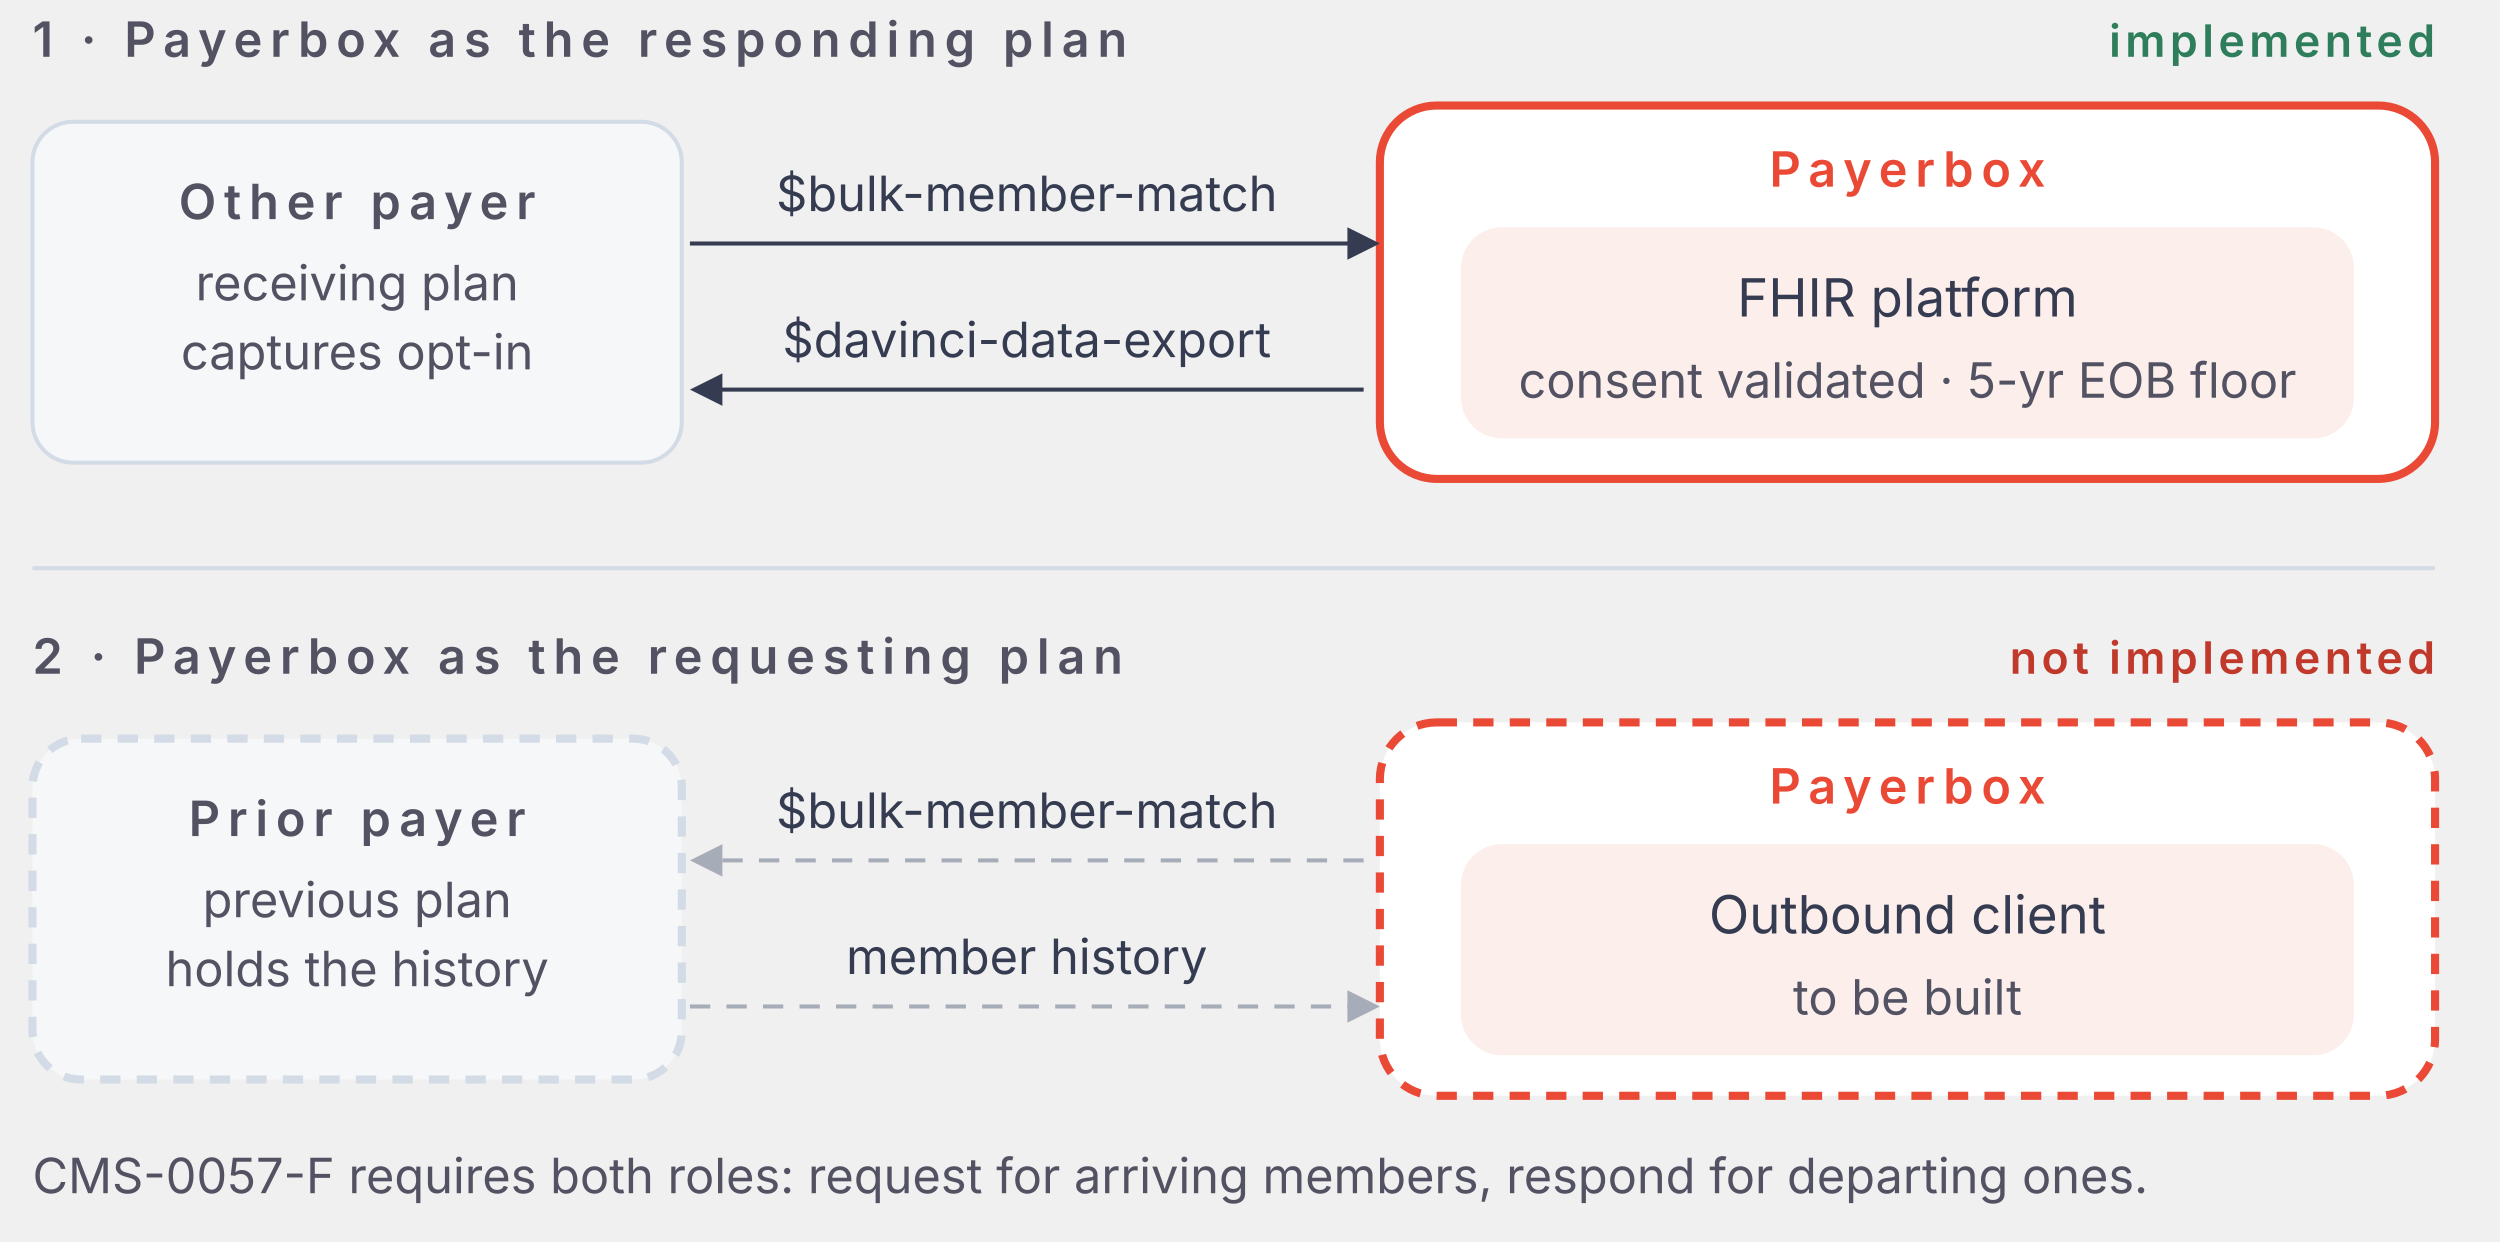
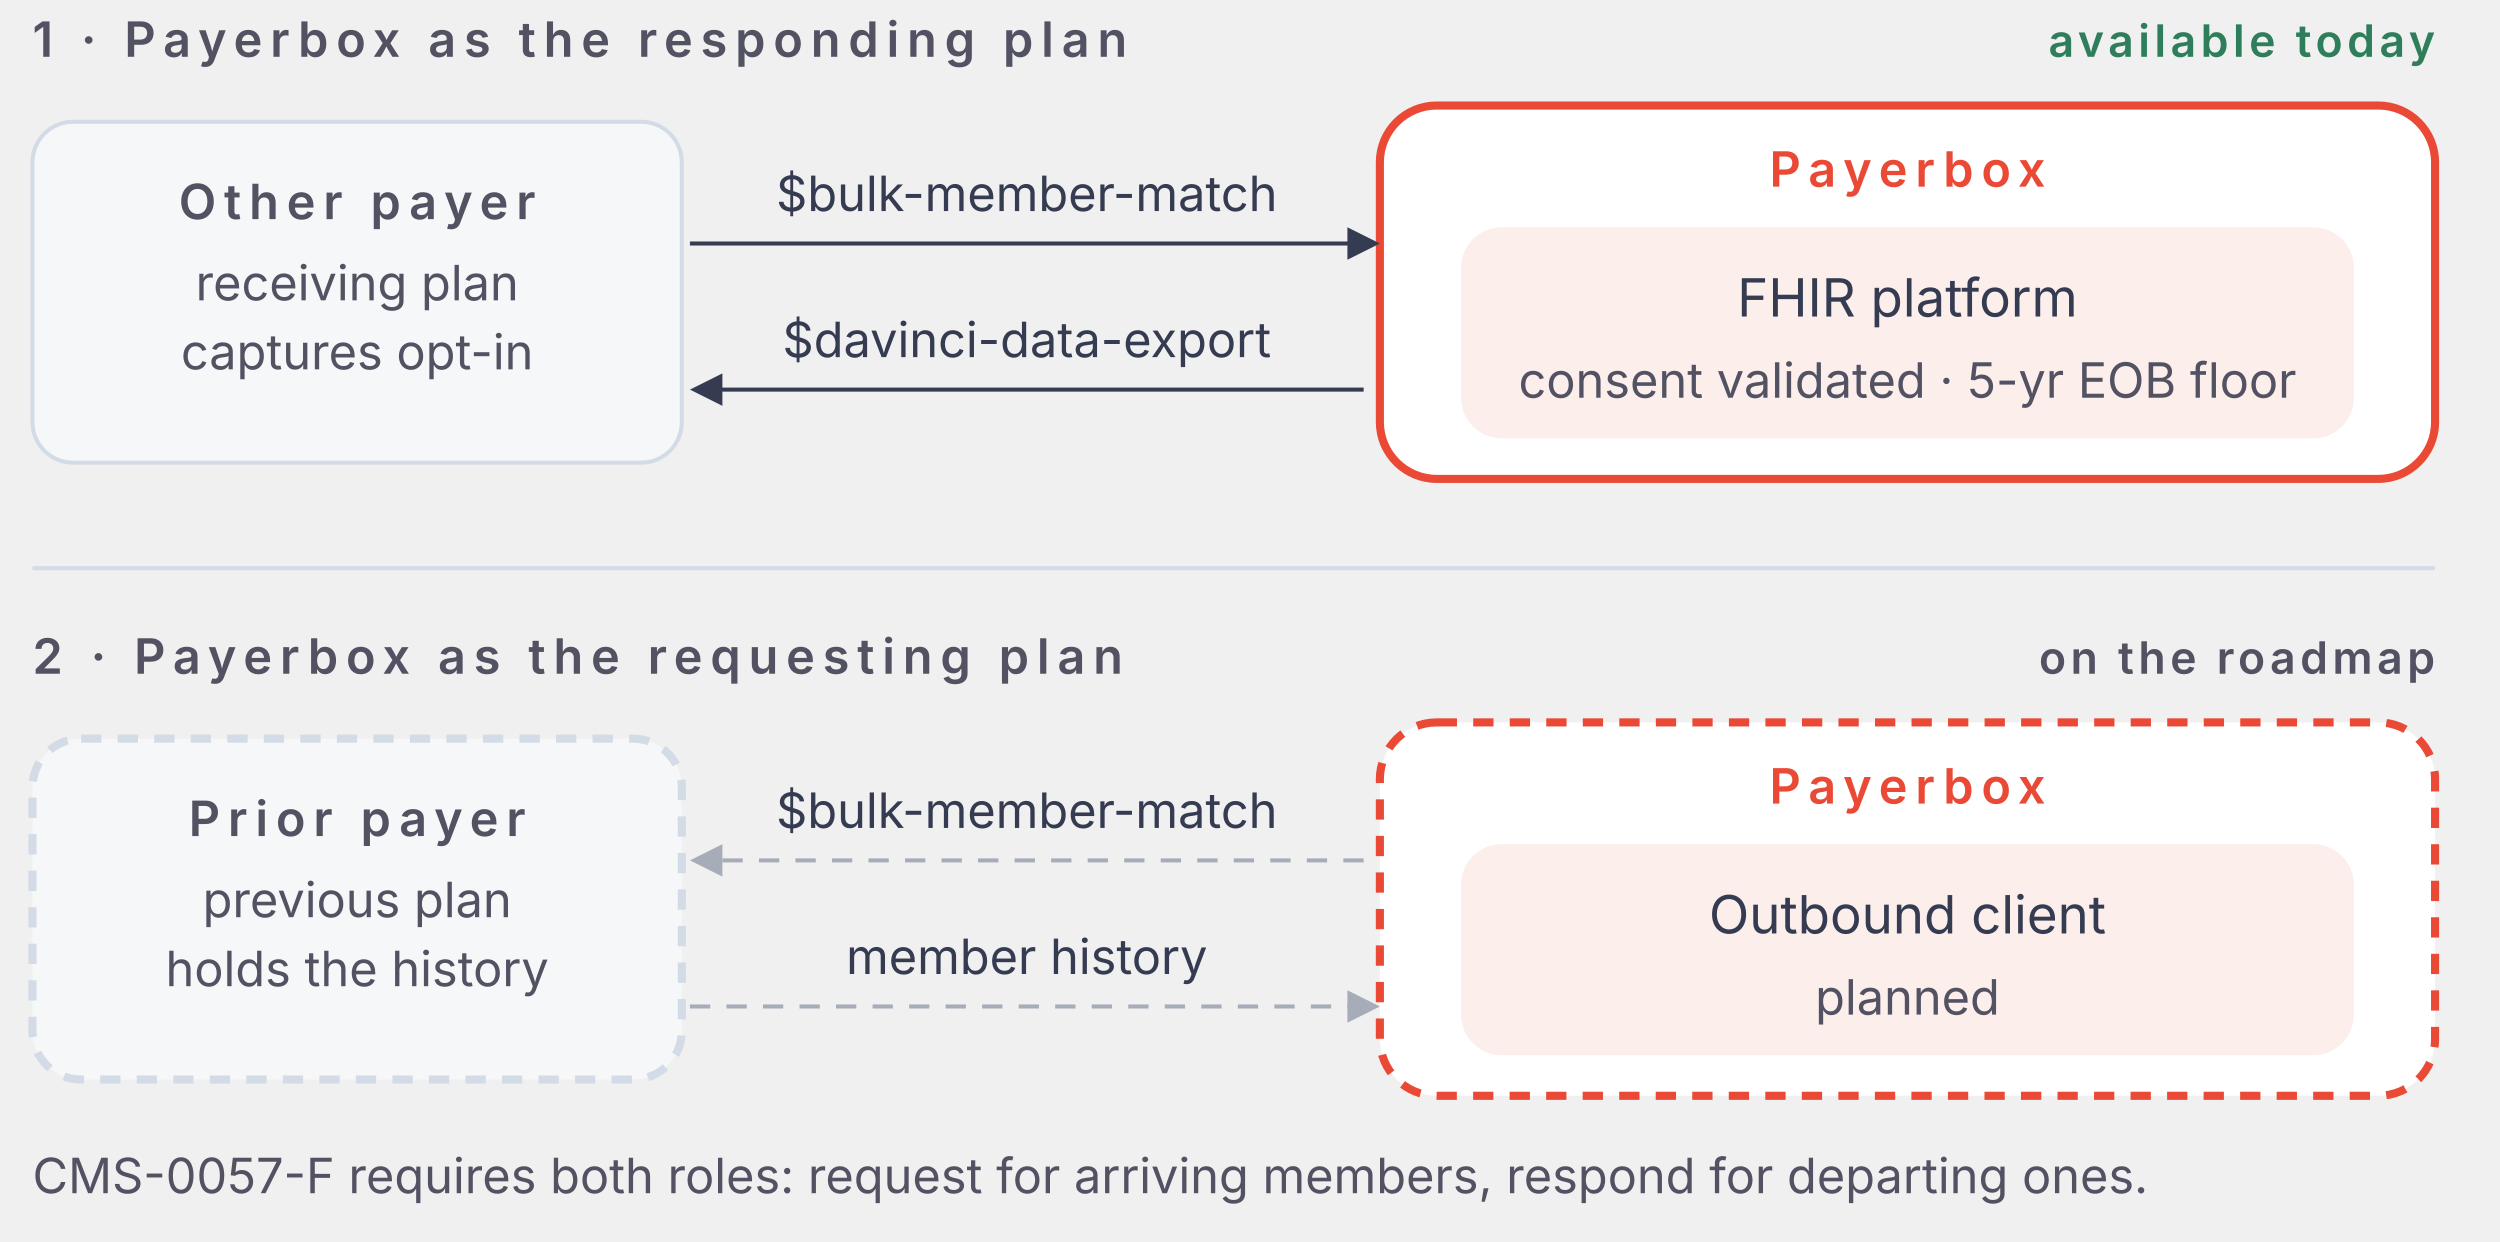
<svg xmlns="http://www.w3.org/2000/svg" viewBox="0 0 616 306" width="616" height="306" fill="none" preserveAspectRatio="xMidYMid meet" style="max-width:100%;height:auto;">
  <style>
    line, rect, polygon, path, circle, ellipse { vector-effect: non-scaling-stroke; }
    .d-group-title-red     { font: 600 12px/1.2 'Inter', system-ui, -apple-system, sans-serif; letter-spacing: 0.16em; text-transform: uppercase; fill: #EA4A35; }
    .d-group-title-neutral { font: 600 12px/1.2 'Inter', system-ui, -apple-system, sans-serif; letter-spacing: 0.16em; text-transform: uppercase; fill: #525263; }
    .d-card-title          { font: 400 13px/1.2 'Inter', system-ui, -apple-system, sans-serif; fill: #353B50; }
    .d-card-sub            { font: 400 12px/1.4 'Inter', system-ui, -apple-system, sans-serif; fill: #525263; }
    .d-conn-label          { font: 400 12px/1.2 'Inter', system-ui, -apple-system, sans-serif; fill: #353B50; }
    .d-muted               { fill: #8A8F9A; }
    .d-state-ok            { font: 600 11px/1.2 'Inter', system-ui, sans-serif; letter-spacing: 0.1em; text-transform: uppercase; fill: #2E7D5B; }
-     .d-state-gap           { font: 600 11px/1.2 'Inter', system-ui, sans-serif; letter-spacing: 0.1em; text-transform: uppercase; fill: #C0392B; }
+     .d-state-next          { font: 600 11px/1.2 'Inter', system-ui, sans-serif; letter-spacing: 0.1em; text-transform: uppercase; fill: #525263; }
  </style>
  <text x="8" y="14" class="d-group-title-neutral">1 · Payerbox as the responding plan</text>
-   <text x="600" y="14" text-anchor="end" class="d-state-ok">implemented</text>
+   <text x="600" y="14" text-anchor="end" class="d-state-ok">available today</text>
  <rect x="8" y="30" width="160" height="84" fill="#F6F7F8" stroke="#D3DBE6" stroke-width="1" rx="10" />
  <text x="88" y="54" text-anchor="middle" class="d-group-title-neutral">Other payer</text>
  <text x="88" y="74" text-anchor="middle" class="d-card-sub">receiving plan</text>
  <text x="88" y="91" text-anchor="middle" class="d-card-sub">captures opt-in</text>
  <rect x="340" y="26" width="260" height="92" fill="#FFFFFF" stroke="#EA4A35" stroke-width="2" rx="14" />
  <text x="470" y="46" text-anchor="middle" class="d-group-title-red">Payerbox</text>
  <rect x="360" y="56" width="220" height="52" fill="#FCEEEB" rx="10" />
  <text x="470" y="78" text-anchor="middle" class="d-card-title">FHIR platform</text>
  <text x="470" y="98" text-anchor="middle" class="d-card-sub">consent validated · 5-yr EOB floor</text>
  <line x1="170" y1="60" x2="336" y2="60" stroke="#353B50" stroke-width="1" />
  <polygon points="340,60 332,56 332,64" fill="#353B50" />
  <text x="253" y="52" text-anchor="middle" class="d-conn-label">$bulk-member-match</text>
  <line x1="336" y1="96" x2="174" y2="96" stroke="#353B50" stroke-width="1" />
  <polygon points="170,96 178,92 178,100" fill="#353B50" />
  <text x="253" y="88" text-anchor="middle" class="d-conn-label">$davinci-data-export</text>
  <line x1="8" y1="140" x2="600" y2="140" stroke="#D3DBE6" stroke-width="1" />
  <text x="8" y="166" class="d-group-title-neutral">2 · Payerbox as the requesting plan</text>
-   <text x="600" y="166" text-anchor="end" class="d-state-gap">not implemented</text>
+   <text x="600" y="166" text-anchor="end" class="d-state-next">on the roadmap</text>
  <rect x="8" y="182" width="160" height="84" fill="#F6F7F8" stroke="#D3DBE6" stroke-width="2" stroke-dasharray="5 4" rx="12" />
  <text x="88" y="206" text-anchor="middle" class="d-group-title-neutral">Prior payer</text>
  <text x="88" y="226" text-anchor="middle" class="d-card-sub">previous plan</text>
  <text x="88" y="243" text-anchor="middle" class="d-card-sub">holds the history</text>
  <rect x="340" y="178" width="260" height="92" fill="#FFFFFF" stroke="#EA4A35" stroke-width="2" stroke-dasharray="5 4" rx="14" />
  <text x="470" y="198" text-anchor="middle" class="d-group-title-red">Payerbox</text>
  <rect x="360" y="208" width="220" height="52" fill="#FCEEEB" rx="10" />
  <text x="470" y="230" text-anchor="middle" class="d-card-title">Outbound client</text>
-   <text x="470" y="250" text-anchor="middle" class="d-card-sub">to be built</text>
+   <text x="470" y="250" text-anchor="middle" class="d-card-sub">planned</text>
  <line x1="336" y1="212" x2="174" y2="212" stroke="#A6ACB8" stroke-width="1" stroke-dasharray="5 4" />
  <polygon points="170,212 178,208 178,216" fill="#A6ACB8" />
  <text x="253" y="204" text-anchor="middle" class="d-conn-label">$bulk-member-match</text>
  <line x1="170" y1="248" x2="336" y2="248" stroke="#A6ACB8" stroke-width="1" stroke-dasharray="5 4" />
  <polygon points="340,248 332,244 332,252" fill="#A6ACB8" />
  <text x="253" y="240" text-anchor="middle" class="d-conn-label">member history</text>
  <text x="8" y="294" class="d-card-sub">CMS-0057-F requires both roles: request for arriving members, respond for departing ones.</text>
</svg>
